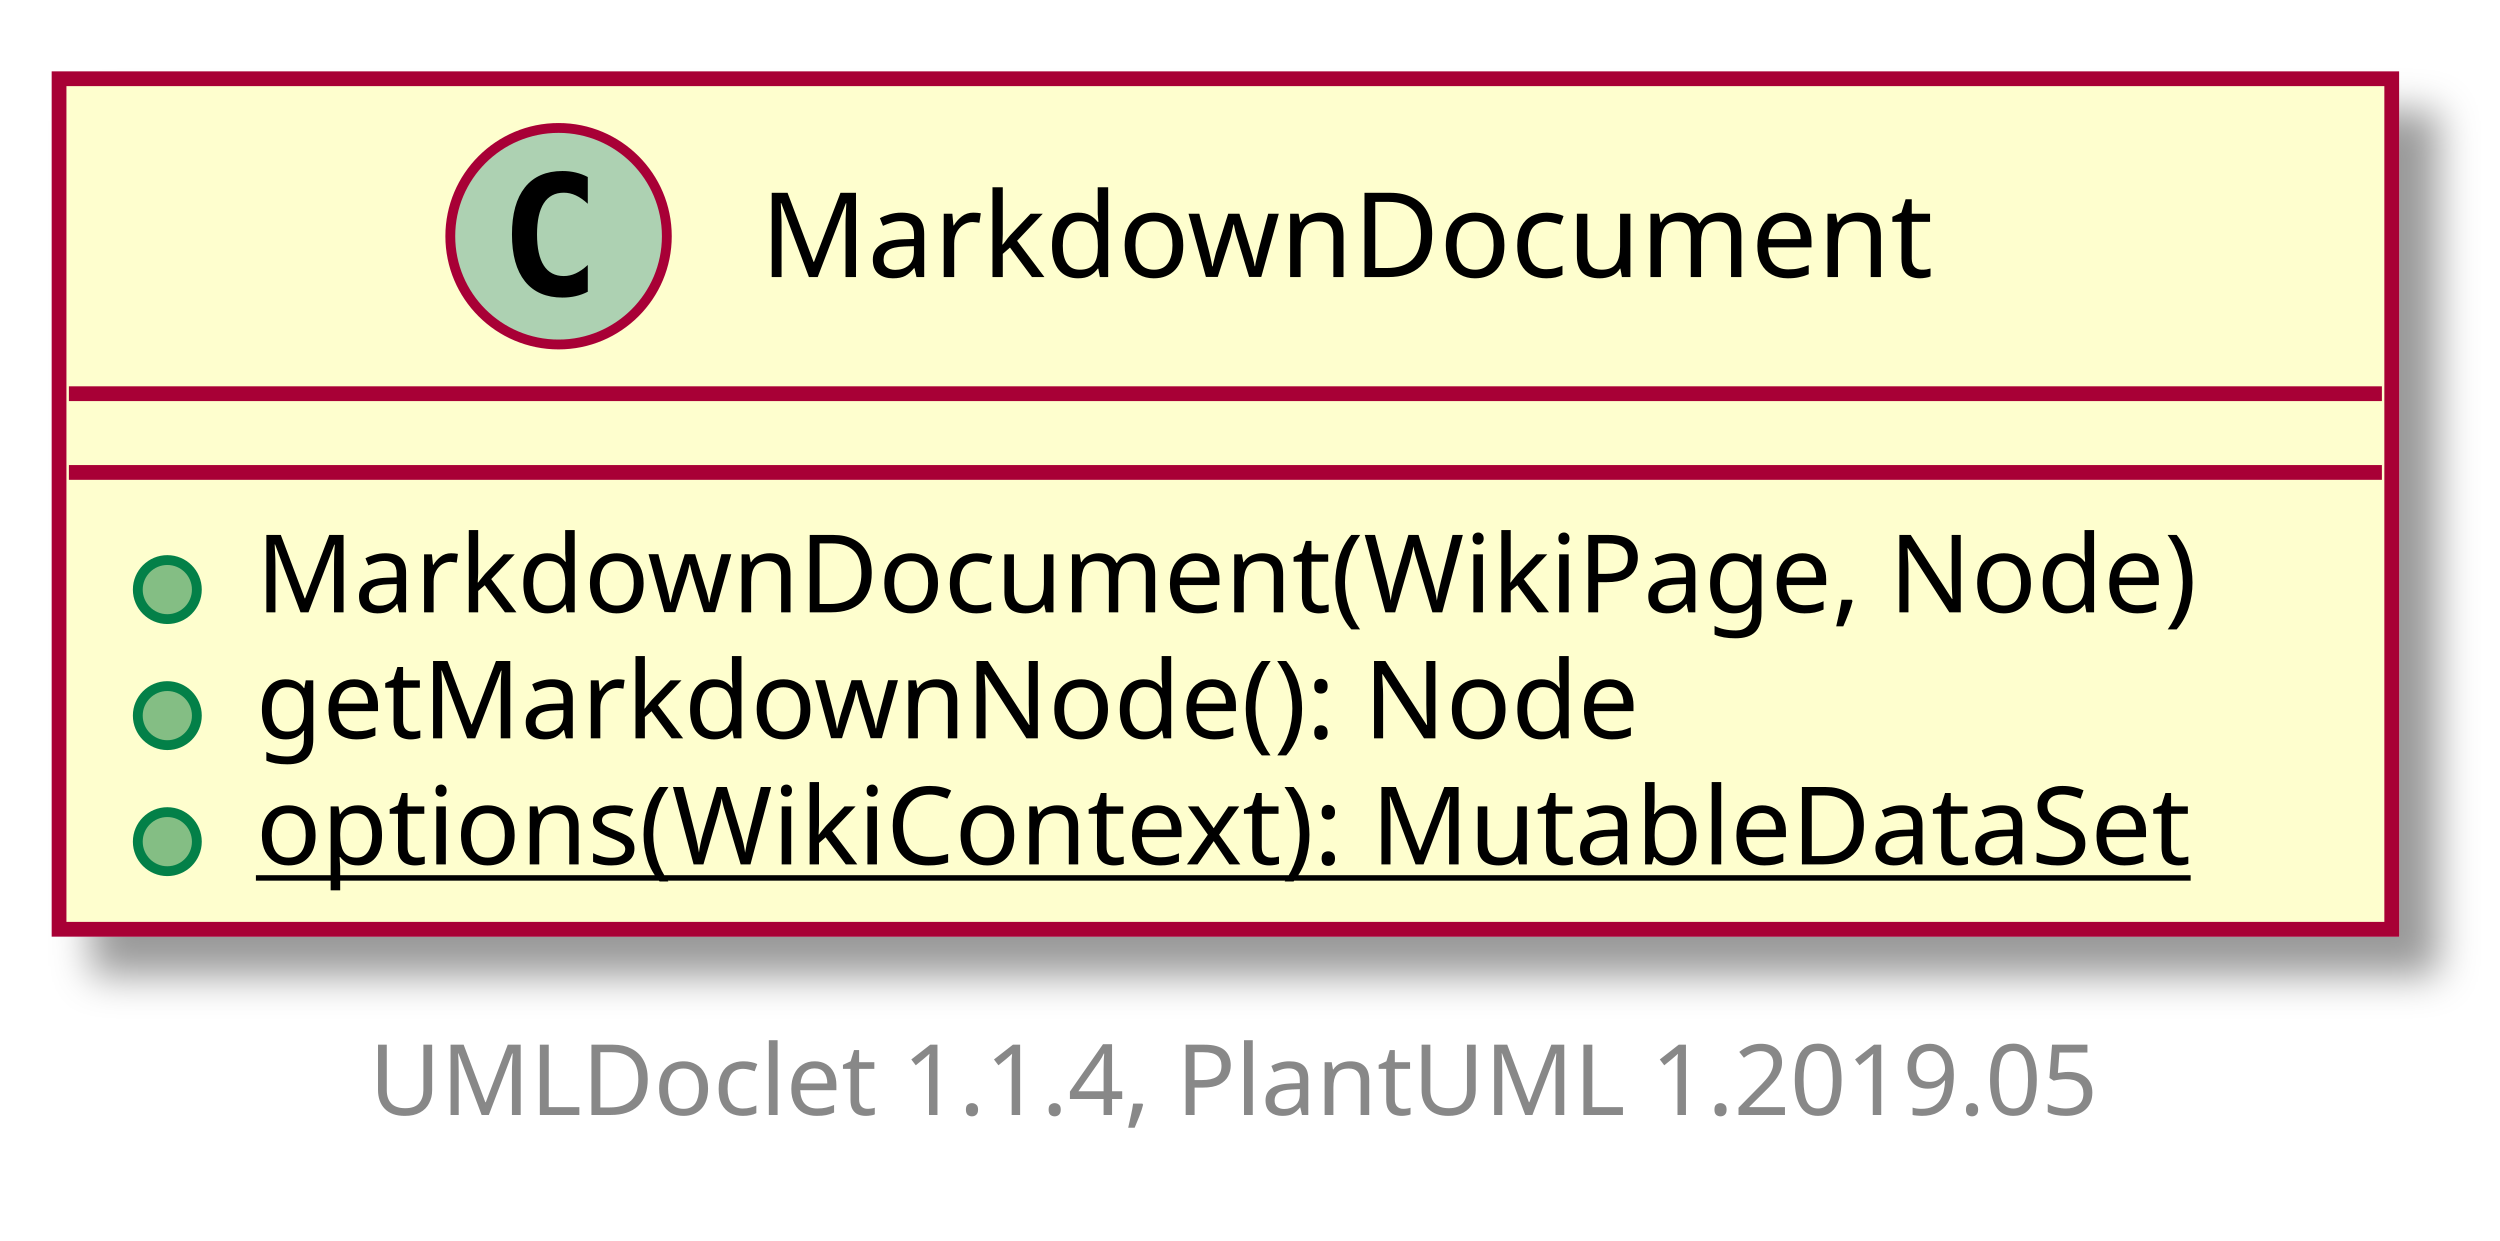
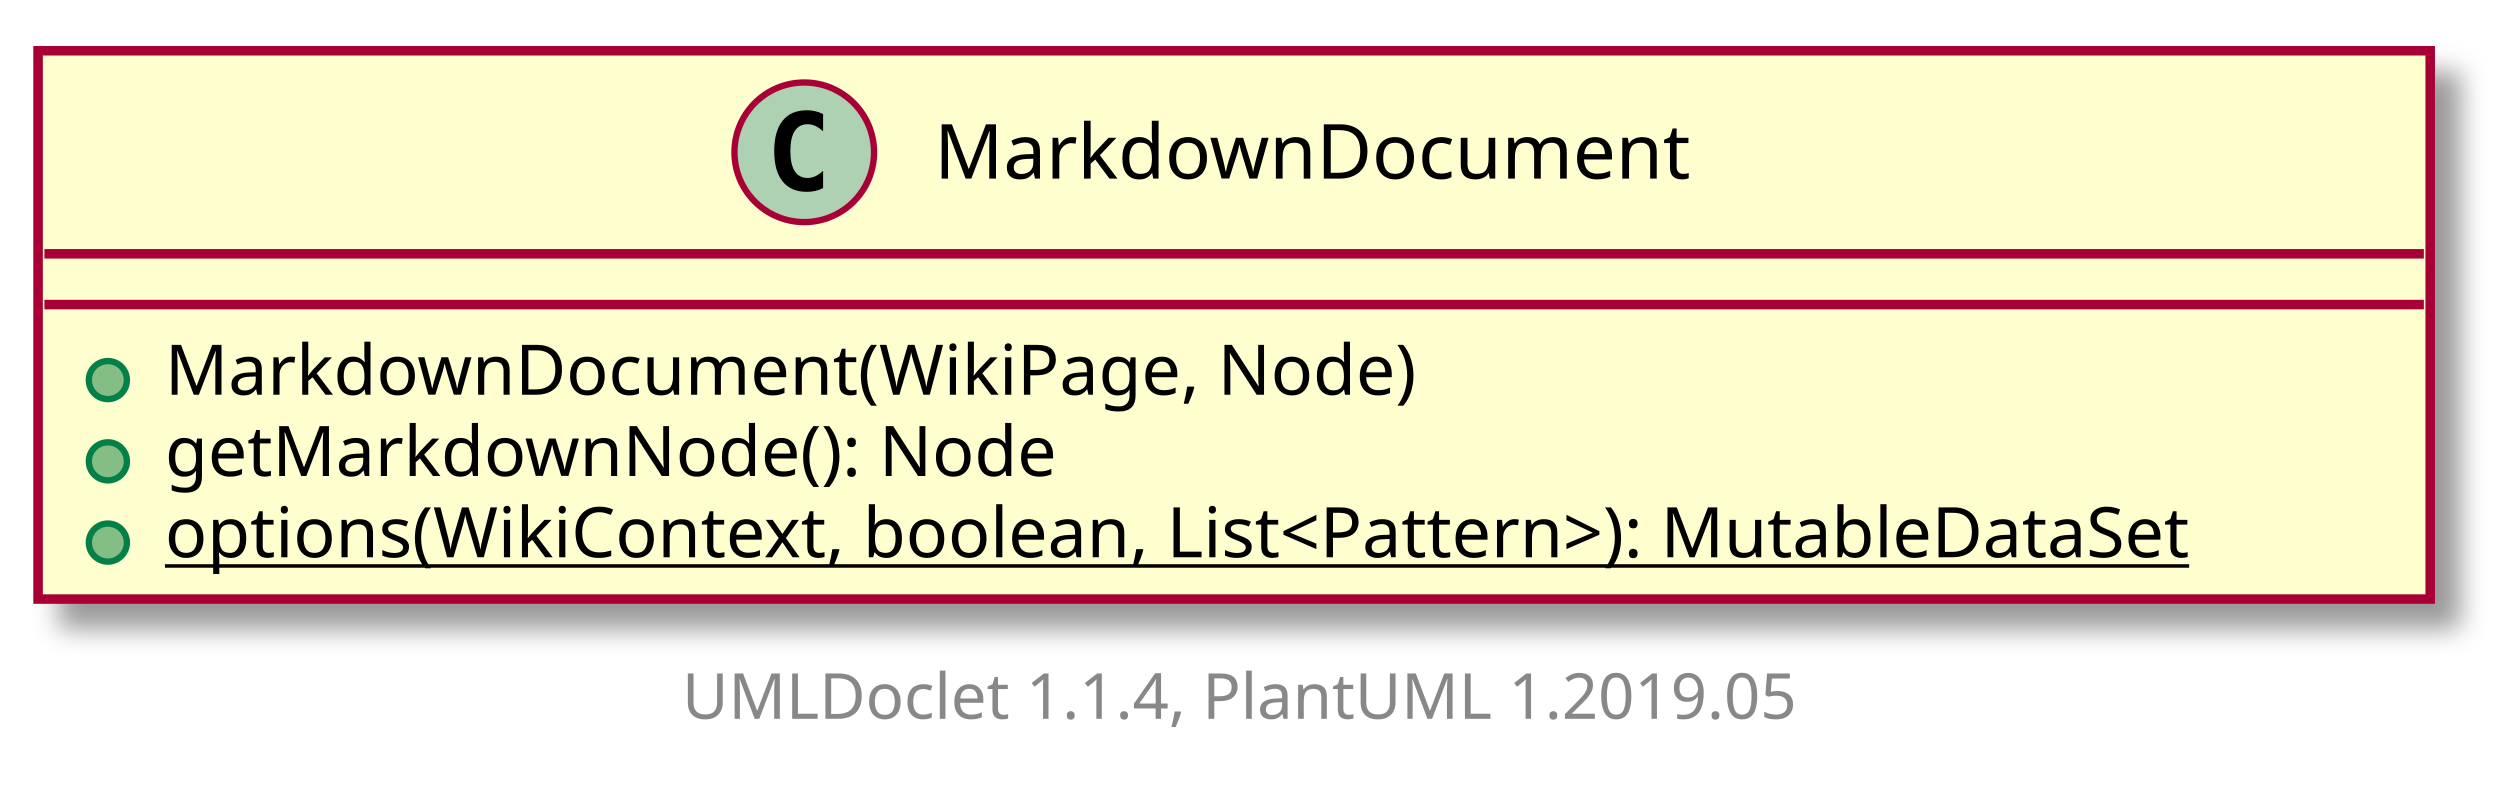
- <svg xmlns="http://www.w3.org/2000/svg" xmlns:xlink="http://www.w3.org/1999/xlink" contentScriptType="application/ecmascript" contentStyleType="text/css" height="126px" preserveAspectRatio="none" style="width:254px;height:126px;" version="1.1" viewBox="0 0 254 126" width="254px" zoomAndPan="magnify">
+ <svg xmlns="http://www.w3.org/2000/svg" xmlns:xlink="http://www.w3.org/1999/xlink" contentScriptType="application/ecmascript" contentStyleType="text/css" height="126px" preserveAspectRatio="none" style="width:394px;height:126px;" version="1.1" viewBox="0 0 394 126" width="394px" zoomAndPan="magnify">
  <defs>
-     <filter height="300%" id="f1m0254hz8tl0h" width="300%" x="-1" y="-1">
+     <filter height="300%" id="f1ricet9erwxz9" width="300%" x="-1" y="-1">
      <feGaussianBlur result="blurOut" stdDeviation="2.0" />
      <feColorMatrix in="blurOut" result="blurOut2" type="matrix" values="0 0 0 0 0 0 0 0 0 0 0 0 0 0 0 0 0 0 .4 0" />
      <feOffset dx="4.0" dy="4.0" in="blurOut2" result="blurOut3" />
      <feBlend in="SourceGraphic" in2="blurOut3" mode="normal" />
    </filter>
  </defs>
  <g>
    <a href="MarkdownDocument.html" target="_top" xlink:actuate="onRequest" xlink:show="new" xlink:title="MarkdownDocument.html" xlink:type="simple">
-       <rect fill="#FEFECE" filter="url(#f1m0254hz8tl0h)" height="86.414" id="MarkdownDocument" style="stroke: #A80036; stroke-width: 1.5;" width="237" x="6" y="8" />
-       <ellipse cx="56.75" cy="24" fill="#ADD1B2" rx="11" ry="11" style="stroke: #A80036; stroke-width: 1.0;" />
-       <path d="M59.719,29.641 Q59.141,29.938 58.5,30.086 Q57.859,30.234 57.156,30.234 Q54.656,30.234 53.336,28.586 Q52.016,26.938 52.016,23.812 Q52.016,20.688 53.336,19.031 Q54.656,17.375 57.156,17.375 Q57.859,17.375 58.508,17.531 Q59.156,17.688 59.719,17.984 L59.719,20.703 Q59.094,20.125 58.5,19.852 Q57.906,19.578 57.281,19.578 Q55.938,19.578 55.25,20.648 Q54.562,21.719 54.562,23.812 Q54.562,25.906 55.25,26.977 Q55.938,28.047 57.281,28.047 Q57.906,28.047 58.5,27.773 Q59.094,27.5 59.719,26.922 L59.719,29.641 Z " />
-       <text fill="#000000" font-family="sans-serif" font-size="12" lengthAdjust="spacingAndGlyphs" textLength="127" x="77.25" y="28.154">MarkdownDocument</text>
-       <line style="stroke: #A80036; stroke-width: 1.5;" x1="7" x2="242" y1="40" y2="40" />
-       <line style="stroke: #A80036; stroke-width: 1.5;" x1="7" x2="242" y1="48" y2="48" />
+       <rect fill="#FEFECE" filter="url(#f1ricet9erwxz9)" height="86.414" id="MarkdownDocument" style="stroke: #A80036; stroke-width: 1.5;" width="377" x="6" y="8" />
+       <ellipse cx="126.75" cy="24" fill="#ADD1B2" rx="11" ry="11" style="stroke: #A80036; stroke-width: 1.0;" />
+       <path d="M129.719,29.641 Q129.141,29.938 128.5,30.086 Q127.859,30.234 127.156,30.234 Q124.656,30.234 123.336,28.586 Q122.016,26.938 122.016,23.812 Q122.016,20.688 123.336,19.031 Q124.656,17.375 127.156,17.375 Q127.859,17.375 128.508,17.531 Q129.156,17.688 129.719,17.984 L129.719,20.703 Q129.094,20.125 128.5,19.852 Q127.906,19.578 127.281,19.578 Q125.938,19.578 125.25,20.648 Q124.562,21.719 124.562,23.812 Q124.562,25.906 125.25,26.977 Q125.938,28.047 127.281,28.047 Q127.906,28.047 128.5,27.773 Q129.094,27.5 129.719,26.922 L129.719,29.641 Z " />
+       <text fill="#000000" font-family="sans-serif" font-size="12" lengthAdjust="spacingAndGlyphs" textLength="127" x="147.25" y="28.154">MarkdownDocument</text>
+       <line style="stroke: #A80036; stroke-width: 1.5;" x1="7" x2="382" y1="40" y2="40" />
+       <line style="stroke: #A80036; stroke-width: 1.5;" x1="7" x2="382" y1="48" y2="48" />
      <ellipse cx="17" cy="59.902" fill="#84BE84" rx="3" ry="3" style="stroke: #038048; stroke-width: 1.0;" />
      <text fill="#000000" font-family="sans-serif" font-size="11" lengthAdjust="spacingAndGlyphs" textLength="208" x="26" y="62.21">MarkdownDocument(WikiPage, Node)</text>
      <ellipse cx="17" cy="72.707" fill="#84BE84" rx="3" ry="3" style="stroke: #038048; stroke-width: 1.0;" />
      <text fill="#000000" font-family="sans-serif" font-size="11" lengthAdjust="spacingAndGlyphs" textLength="149" x="26" y="75.015">getMarkdownNode(): Node</text>
      <ellipse cx="17" cy="85.512" fill="#84BE84" rx="3" ry="3" style="stroke: #038048; stroke-width: 1.0;" />
-       <text fill="#000000" font-family="sans-serif" font-size="11" lengthAdjust="spacingAndGlyphs" text-decoration="underline" textLength="211" x="26" y="87.82">options(WikiContext): MutableDataSet</text>
+       <text fill="#000000" font-family="sans-serif" font-size="11" lengthAdjust="spacingAndGlyphs" text-decoration="underline" textLength="351" x="26" y="87.82">options(WikiContext, boolean, List&lt;Pattern&gt;): MutableDataSet</text>
    </a>
-     <text fill="#888888" font-family="sans-serif" font-size="10" lengthAdjust="spacingAndGlyphs" textLength="186" x="37.5" y="113.282">UMLDoclet 1.1.4, PlantUML 1.2019.05</text>
+     <text fill="#888888" font-family="sans-serif" font-size="10" lengthAdjust="spacingAndGlyphs" textLength="186" x="107.5" y="113.282">UMLDoclet 1.1.4, PlantUML 1.2019.05</text>
  </g>
</svg>
